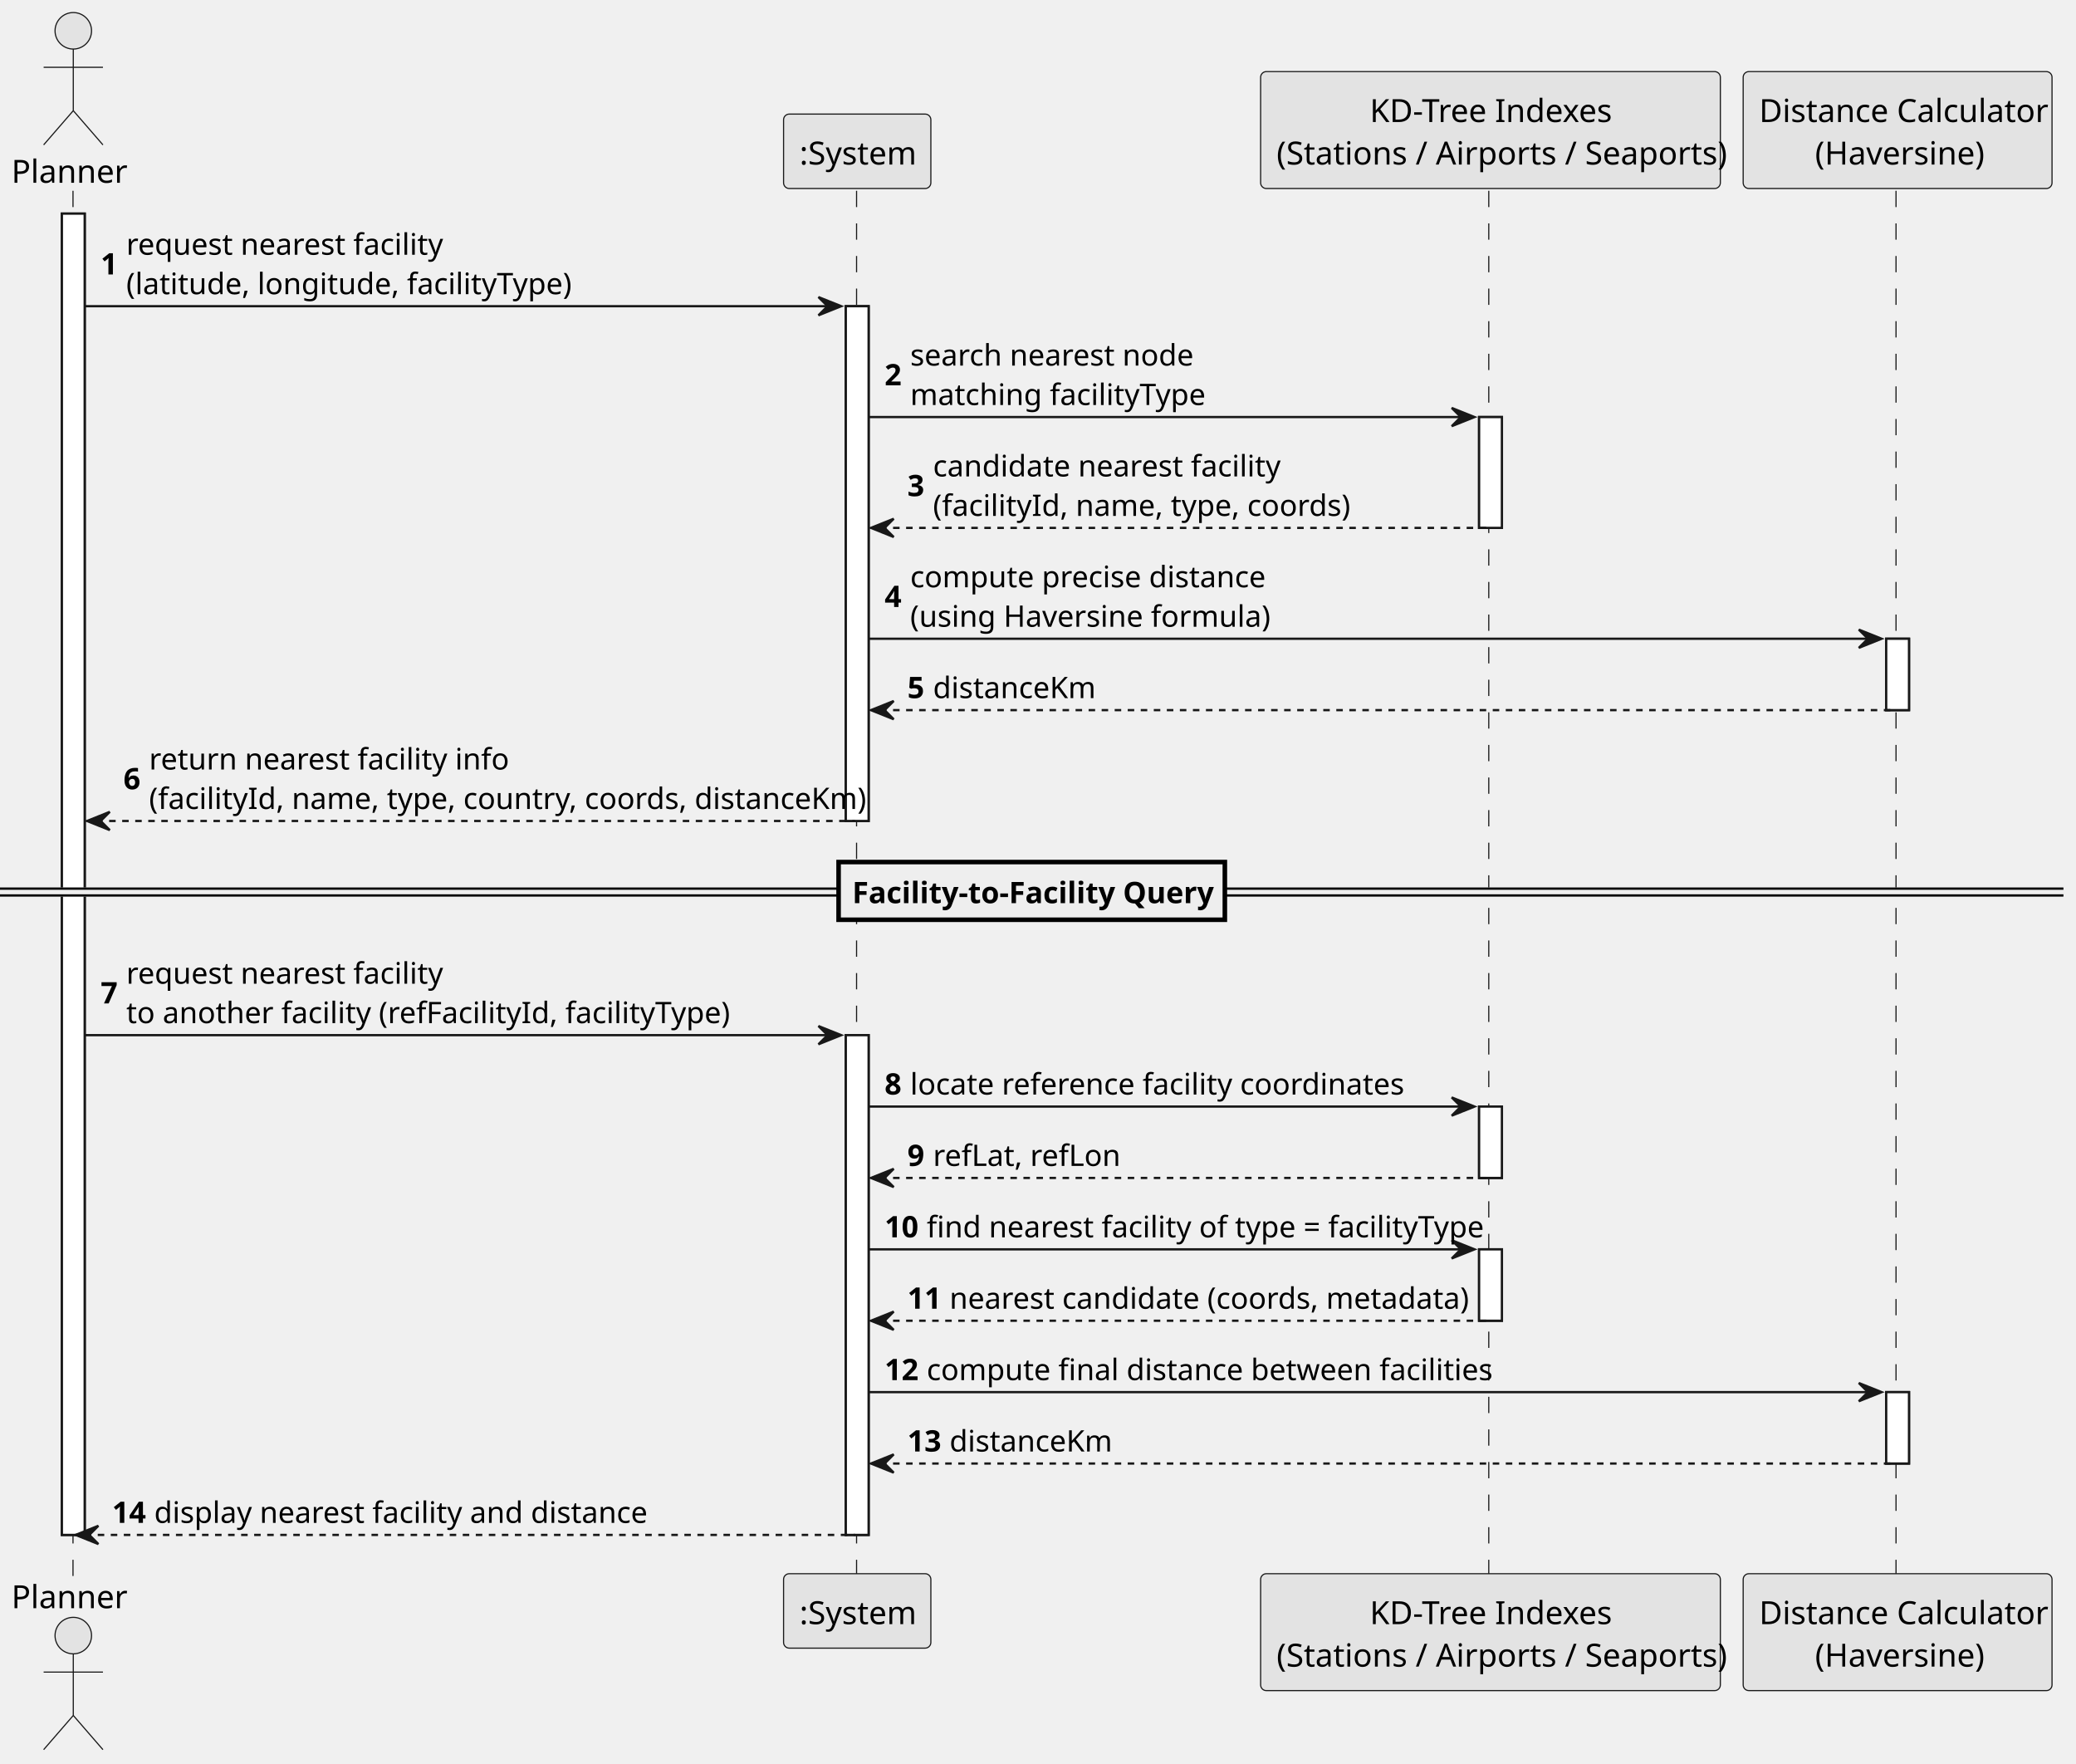
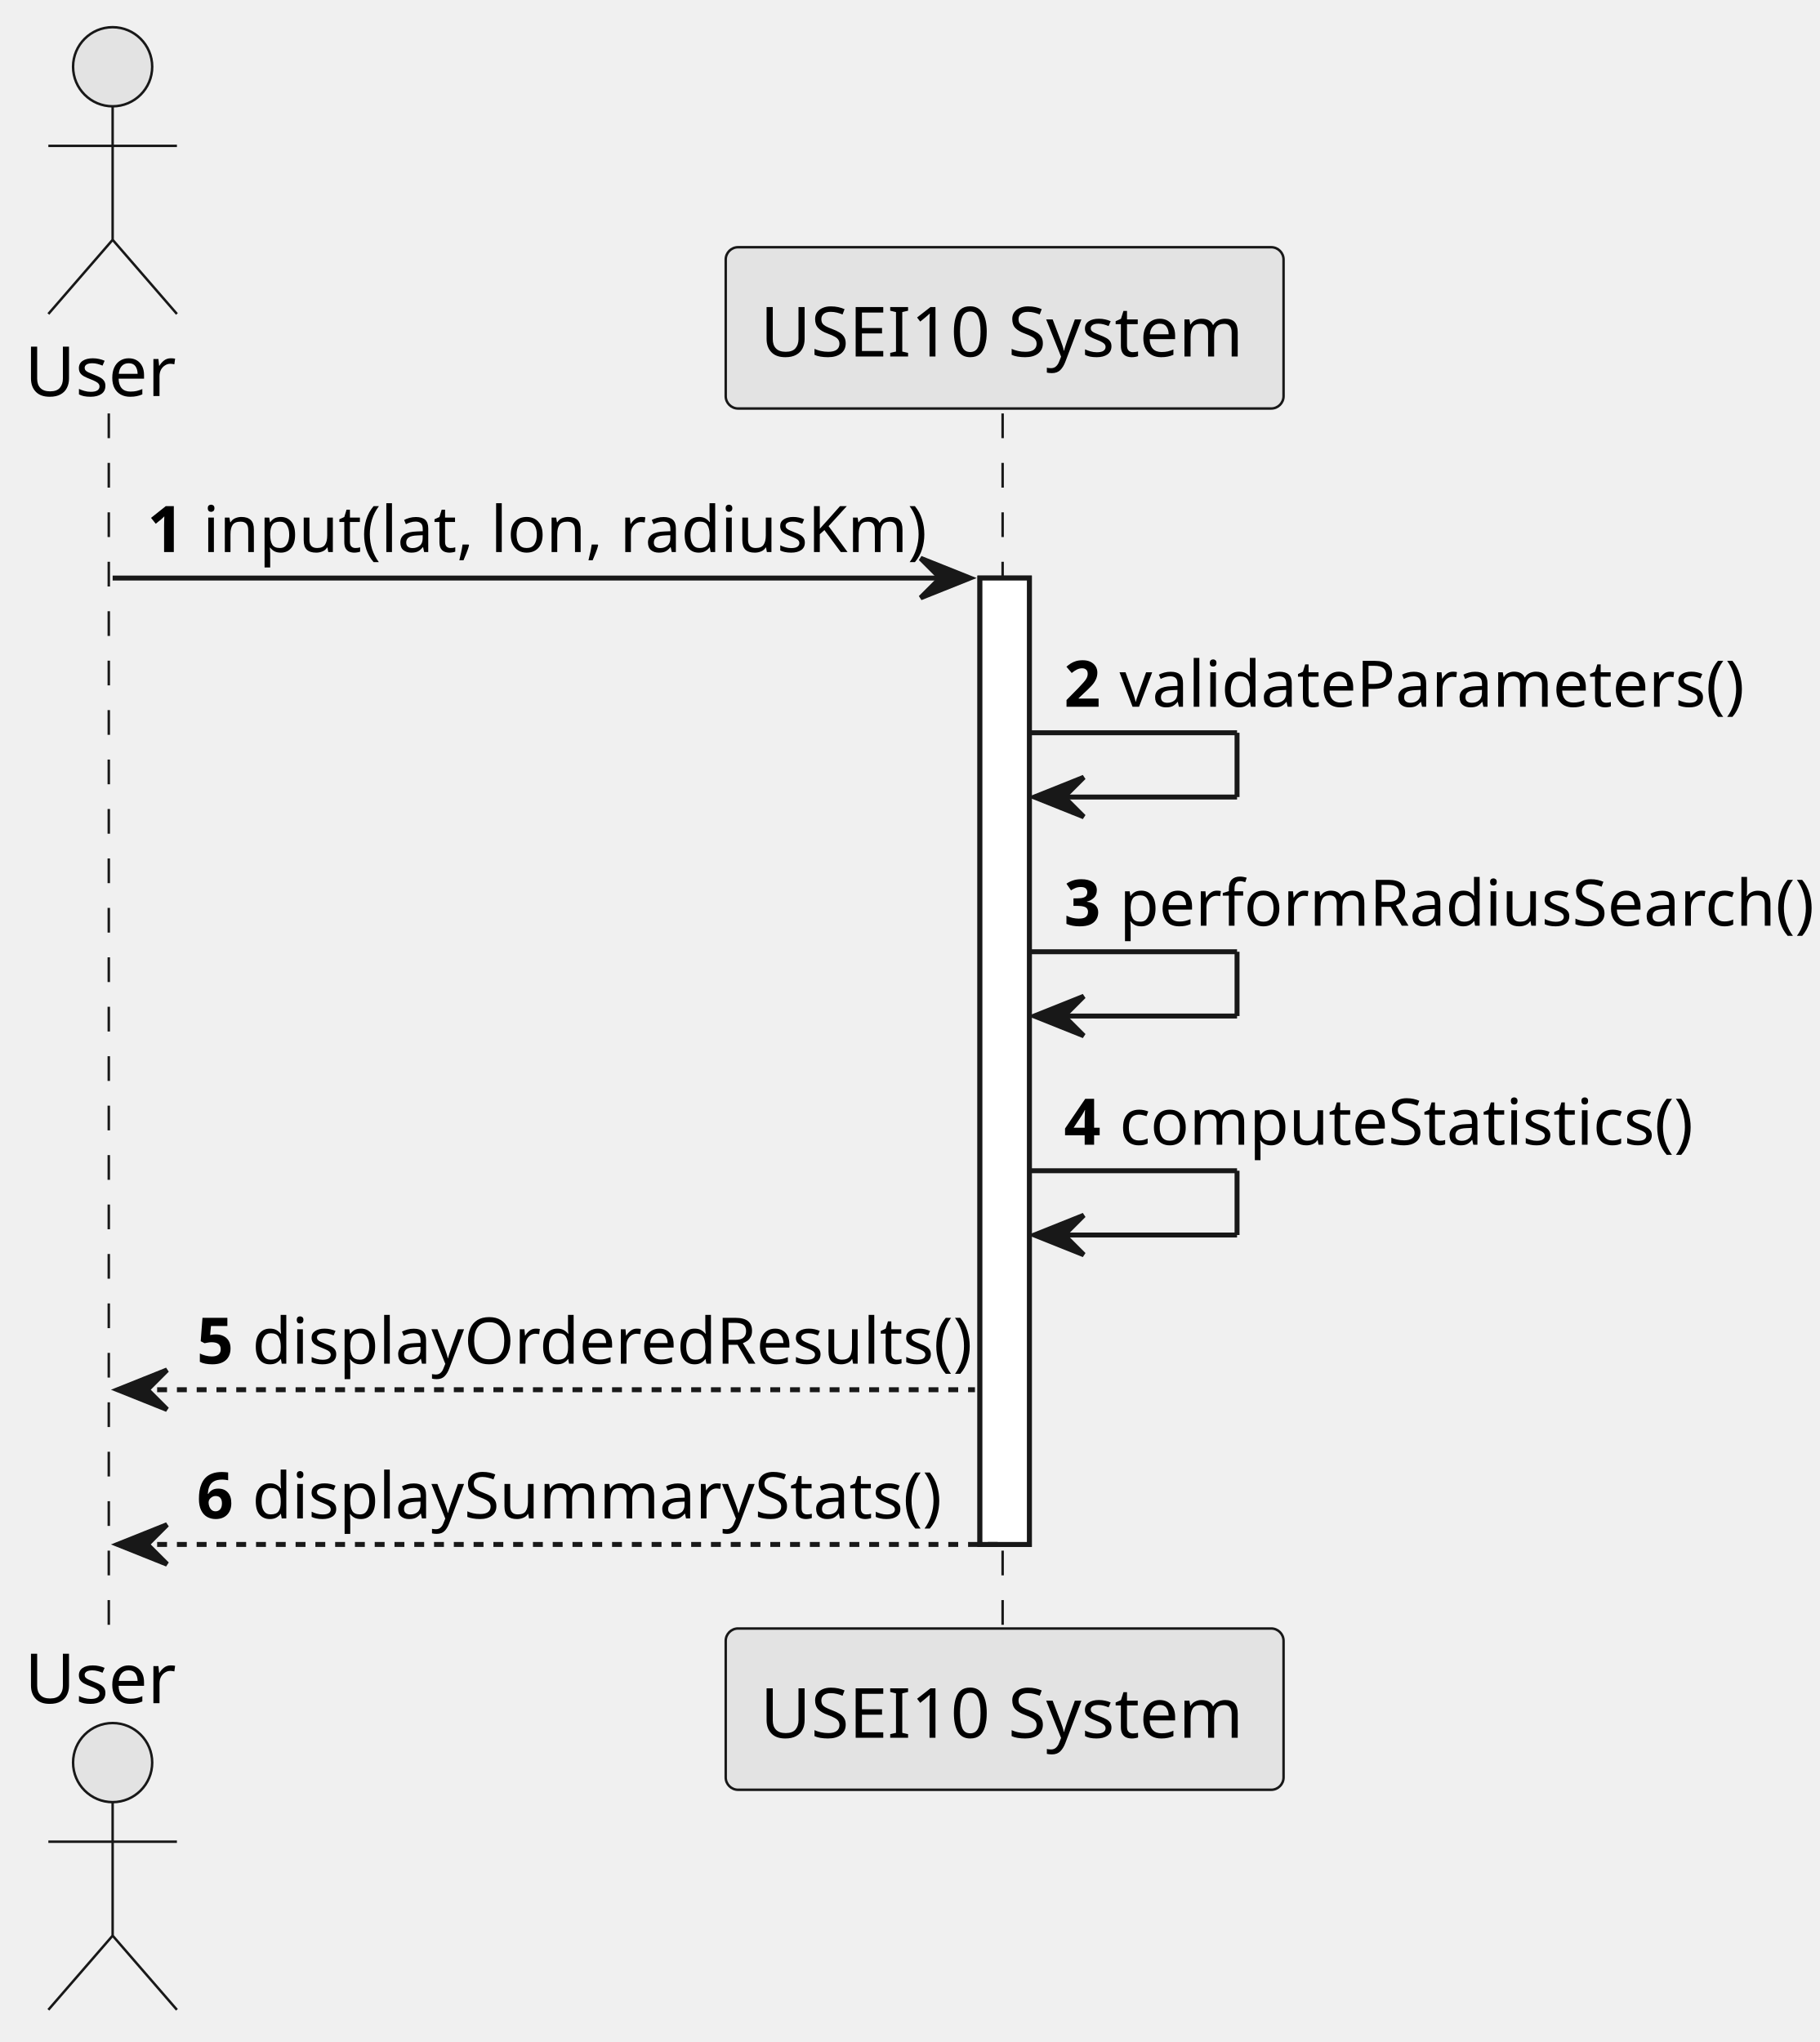
- <svg xmlns="http://www.w3.org/2000/svg" contentStyleType="text/css" height="541.1px" preserveAspectRatio="none" style="width:637px;height:541px;background:#FFFFFF;" version="1.1" viewBox="0 0 637 541" width="637.7px" zoomAndPan="magnify">
+ <svg xmlns="http://www.w3.org/2000/svg" contentStyleType="text/css" height="413px" preserveAspectRatio="none" style="width:368px;height:413px;background:#FFFFFF;" version="1.1" viewBox="0 0 368 413" width="368px" zoomAndPan="magnify">
  <defs />
  <g>
-     <rect fill="#FFFFFF" height="405.378" style="stroke:#181818;stroke-width:0.7;" width="7" x="18.989" y="65.535" />
-     <rect fill="#FFFFFF" height="157.933" style="stroke:#181818;stroke-width:0.7;" width="7" x="259.528" y="93.942" />
-     <rect fill="#FFFFFF" height="153.326" style="stroke:#181818;stroke-width:0.7;" width="7" x="259.528" y="317.587" />
-     <rect fill="#FFFFFF" height="34.007" style="stroke:#181818;stroke-width:0.7;" width="7" x="453.844" y="127.95" />
-     <rect fill="#FFFFFF" height="21.904" style="stroke:#181818;stroke-width:0.7;" width="7" x="453.844" y="339.49" />
-     <rect fill="#FFFFFF" height="21.904" style="stroke:#181818;stroke-width:0.7;" width="7" x="453.844" y="383.298" />
-     <rect fill="#FFFFFF" height="21.904" style="stroke:#181818;stroke-width:0.7;" width="7" x="578.76" y="195.964" />
-     <rect fill="#FFFFFF" height="21.904" style="stroke:#181818;stroke-width:0.7;" width="7" x="578.76" y="427.105" />
-     <line style="stroke:#181818;stroke-width:0.35;stroke-dasharray:5.0,5.0;" x1="22.4" x2="22.4" y1="58.535" y2="483.513" />
-     <line style="stroke:#181818;stroke-width:0.35;stroke-dasharray:5.0,5.0;" x1="262.83" x2="262.83" y1="58.535" y2="483.513" />
-     <line style="stroke:#181818;stroke-width:0.35;stroke-dasharray:5.0,5.0;" x1="456.813" x2="456.813" y1="58.535" y2="483.513" />
-     <line style="stroke:#181818;stroke-width:0.35;stroke-dasharray:5.0,5.0;" x1="581.775" x2="581.775" y1="58.535" y2="483.513" />
-     <text fill="#000000" font-family="sans-serif" font-size="9.8" lengthAdjust="spacing" textLength="33.778" x="3.5" y="56.075">Planner</text>
-     <ellipse cx="22.489" cy="9.45" fill="#E3E3E3" rx="5.6" ry="5.6" style="stroke:#181818;stroke-width:0.35;" />
-     <path d="M22.489,15.05 L22.489,33.95 M13.389,20.65 L31.589,20.65 M22.489,33.95 L13.389,44.45 M22.489,33.95 L31.589,44.45 " fill="none" style="stroke:#181818;stroke-width:0.35;" />
-     <text fill="#000000" font-family="sans-serif" font-size="9.8" lengthAdjust="spacing" textLength="33.778" x="3.5" y="493.388">Planner</text>
-     <ellipse cx="22.489" cy="501.798" fill="#E3E3E3" rx="5.6" ry="5.6" style="stroke:#181818;stroke-width:0.35;" />
-     <path d="M22.489,507.397 L22.489,526.298 M13.389,512.997 L31.589,512.997 M22.489,526.298 L13.389,536.798 M22.489,526.298 L31.589,536.798 " fill="none" style="stroke:#181818;stroke-width:0.35;" />
-     <rect fill="#E3E3E3" height="22.835" rx="1.75" ry="1.75" style="stroke:#181818;stroke-width:0.35;" width="45.196" x="240.43" y="35" />
-     <text fill="#000000" font-family="sans-serif" font-size="9.8" lengthAdjust="spacing" textLength="35.396" x="245.33" y="50.475">:System</text>
-     <rect fill="#E3E3E3" height="22.835" rx="1.75" ry="1.75" style="stroke:#181818;stroke-width:0.35;" width="45.196" x="240.43" y="482.813" />
-     <text fill="#000000" font-family="sans-serif" font-size="9.8" lengthAdjust="spacing" textLength="35.396" x="245.33" y="498.288">:System</text>
-     <rect fill="#E3E3E3" height="35.87" rx="1.75" ry="1.75" style="stroke:#181818;stroke-width:0.35;" width="141.062" x="386.813" y="21.965" />
-     <text fill="#000000" font-family="sans-serif" font-size="9.8" lengthAdjust="spacing" textLength="74.074" x="420.307" y="37.44">KD-Tree Indexes</text>
-     <text fill="#000000" font-family="sans-serif" font-size="9.8" lengthAdjust="spacing" textLength="131.262" x="391.713" y="50.475">(Stations / Airports / Seaports)</text>
-     <rect fill="#E3E3E3" height="35.87" rx="1.75" ry="1.75" style="stroke:#181818;stroke-width:0.35;" width="141.062" x="386.813" y="482.813" />
-     <text fill="#000000" font-family="sans-serif" font-size="9.8" lengthAdjust="spacing" textLength="74.074" x="420.307" y="498.288">KD-Tree Indexes</text>
-     <text fill="#000000" font-family="sans-serif" font-size="9.8" lengthAdjust="spacing" textLength="131.262" x="391.713" y="511.323">(Stations / Airports / Seaports)</text>
-     <rect fill="#E3E3E3" height="35.87" rx="1.75" ry="1.75" style="stroke:#181818;stroke-width:0.35;" width="94.77" x="534.875" y="21.965" />
-     <text fill="#000000" font-family="sans-serif" font-size="9.8" lengthAdjust="spacing" textLength="84.97" x="539.775" y="37.44">Distance Calculator</text>
-     <text fill="#000000" font-family="sans-serif" font-size="9.8" lengthAdjust="spacing" textLength="50.646" x="556.937" y="50.475">(Haversine)</text>
-     <rect fill="#E3E3E3" height="35.87" rx="1.75" ry="1.75" style="stroke:#181818;stroke-width:0.35;" width="94.77" x="534.875" y="482.813" />
-     <text fill="#000000" font-family="sans-serif" font-size="9.8" lengthAdjust="spacing" textLength="84.97" x="539.775" y="498.288">Distance Calculator</text>
-     <text fill="#000000" font-family="sans-serif" font-size="9.8" lengthAdjust="spacing" textLength="50.646" x="556.937" y="511.323">(Haversine)</text>
-     <rect fill="#FFFFFF" height="405.378" style="stroke:#181818;stroke-width:0.7;" width="7" x="18.989" y="65.535" />
-     <rect fill="#FFFFFF" height="157.933" style="stroke:#181818;stroke-width:0.7;" width="7" x="259.528" y="93.942" />
-     <rect fill="#FFFFFF" height="153.326" style="stroke:#181818;stroke-width:0.7;" width="7" x="259.528" y="317.587" />
-     <rect fill="#FFFFFF" height="34.007" style="stroke:#181818;stroke-width:0.7;" width="7" x="453.844" y="127.95" />
-     <rect fill="#FFFFFF" height="21.904" style="stroke:#181818;stroke-width:0.7;" width="7" x="453.844" y="339.49" />
-     <rect fill="#FFFFFF" height="21.904" style="stroke:#181818;stroke-width:0.7;" width="7" x="453.844" y="383.298" />
-     <rect fill="#FFFFFF" height="21.904" style="stroke:#181818;stroke-width:0.7;" width="7" x="578.76" y="195.964" />
-     <rect fill="#FFFFFF" height="21.904" style="stroke:#181818;stroke-width:0.7;" width="7" x="578.76" y="427.105" />
-     <polygon fill="#181818" points="251.128,91.142,258.128,93.942,251.128,96.742,253.928,93.942" style="stroke:#181818;stroke-width:0.7;" />
-     <line style="stroke:#181818;stroke-width:0.7;" x1="25.989" x2="255.328" y1="93.942" y2="93.942" />
-     <text fill="#000000" font-family="sans-serif" font-size="9.1" font-weight="bold" lengthAdjust="spacing" textLength="5.061" x="30.889" y="84.206">1</text>
-     <text fill="#000000" font-family="sans-serif" font-size="9.1" lengthAdjust="spacing" textLength="91.044" x="38.75" y="78.155">request nearest facility</text>
-     <text fill="#000000" font-family="sans-serif" font-size="9.1" lengthAdjust="spacing" textLength="127.969" x="38.75" y="90.258">(latitude, longitude, facilityType)</text>
-     <polygon fill="#181818" points="445.444,125.15,452.444,127.95,445.444,130.75,448.244,127.95" style="stroke:#181818;stroke-width:0.7;" />
-     <line style="stroke:#181818;stroke-width:0.7;" x1="266.528" x2="449.644" y1="127.95" y2="127.95" />
-     <text fill="#000000" font-family="sans-serif" font-size="9.1" font-weight="bold" lengthAdjust="spacing" textLength="5.061" x="271.428" y="118.214">2</text>
-     <text fill="#000000" font-family="sans-serif" font-size="9.1" lengthAdjust="spacing" textLength="82.966" x="279.289" y="112.162">search nearest node</text>
-     <text fill="#000000" font-family="sans-serif" font-size="9.1" lengthAdjust="spacing" textLength="84.966" x="279.289" y="124.266">matching facilityType</text>
-     <polygon fill="#181818" points="274.228,159.157,267.228,161.957,274.228,164.757,271.428,161.957" style="stroke:#181818;stroke-width:0.7;" />
-     <line style="stroke:#181818;stroke-width:0.7;stroke-dasharray:2.0,2.0;" x1="270.028" x2="456.644" y1="161.957" y2="161.957" />
-     <text fill="#000000" font-family="sans-serif" font-size="9.1" font-weight="bold" lengthAdjust="spacing" textLength="5.061" x="278.428" y="152.221">3</text>
-     <text fill="#000000" font-family="sans-serif" font-size="9.1" lengthAdjust="spacing" textLength="100.158" x="286.289" y="146.169">candidate nearest facility</text>
-     <text fill="#000000" font-family="sans-serif" font-size="9.1" lengthAdjust="spacing" textLength="121.379" x="286.289" y="158.273">(facilityId, name, type, coords)</text>
-     <polygon fill="#181818" points="570.36,193.165,577.36,195.964,570.36,198.764,573.16,195.964" style="stroke:#181818;stroke-width:0.7;" />
-     <line style="stroke:#181818;stroke-width:0.7;" x1="266.528" x2="574.56" y1="195.964" y2="195.964" />
-     <text fill="#000000" font-family="sans-serif" font-size="9.1" font-weight="bold" lengthAdjust="spacing" textLength="5.061" x="271.428" y="186.229">4</text>
-     <text fill="#000000" font-family="sans-serif" font-size="9.1" lengthAdjust="spacing" textLength="103.188" x="279.289" y="180.177">compute precise distance</text>
-     <text fill="#000000" font-family="sans-serif" font-size="9.1" lengthAdjust="spacing" textLength="104.183" x="279.289" y="192.281">(using Haversine formula)</text>
-     <polygon fill="#181818" points="274.228,215.068,267.228,217.868,274.228,220.668,271.428,217.868" style="stroke:#181818;stroke-width:0.7;" />
-     <line style="stroke:#181818;stroke-width:0.7;stroke-dasharray:2.0,2.0;" x1="270.028" x2="581.56" y1="217.868" y2="217.868" />
-     <text fill="#000000" font-family="sans-serif" font-size="9.1" font-weight="bold" lengthAdjust="spacing" textLength="5.061" x="278.428" y="214.184">5</text>
-     <text fill="#000000" font-family="sans-serif" font-size="9.1" lengthAdjust="spacing" textLength="47.544" x="286.289" y="214.184">distanceKm</text>
-     <polygon fill="#181818" points="33.689,249.076,26.689,251.876,33.689,254.676,30.889,251.876" style="stroke:#181818;stroke-width:0.7;" />
-     <line style="stroke:#181818;stroke-width:0.7;stroke-dasharray:2.0,2.0;" x1="29.489" x2="262.328" y1="251.876" y2="251.876" />
-     <text fill="#000000" font-family="sans-serif" font-size="9.1" font-weight="bold" lengthAdjust="spacing" textLength="5.061" x="37.889" y="242.14">6</text>
-     <text fill="#000000" font-family="sans-serif" font-size="9.1" lengthAdjust="spacing" textLength="101.664" x="45.75" y="236.088">return nearest facility info</text>
-     <text fill="#000000" font-family="sans-serif" font-size="9.1" lengthAdjust="spacing" textLength="208.878" x="45.75" y="248.192">(facilityId, name, type, country, coords, distanceKm)</text>
-     <rect fill="#EEEEEE" height="2.1" style="stroke:#EEEEEE;stroke-width:0.7;" width="633.145" x="0" y="272.627" />
-     <line style="stroke:#000000;stroke-width:0.7;" x1="0" x2="633.145" y1="272.627" y2="272.627" />
-     <line style="stroke:#000000;stroke-width:0.7;" x1="0" x2="633.145" y1="274.727" y2="274.727" />
-     <rect fill="#EEEEEE" height="17.704" style="stroke:#000000;stroke-width:1.4;" width="118.52" x="257.312" y="264.476" />
-     <text fill="#000000" font-family="sans-serif" font-size="9.1" font-weight="bold" lengthAdjust="spacing" textLength="106.192" x="261.512" y="277.095">Facility-to-Facility Query</text>
-     <polygon fill="#181818" points="251.128,314.787,258.128,317.587,251.128,320.387,253.928,317.587" style="stroke:#181818;stroke-width:0.7;" />
-     <line style="stroke:#181818;stroke-width:0.7;" x1="25.989" x2="255.328" y1="317.587" y2="317.587" />
-     <text fill="#000000" font-family="sans-serif" font-size="9.1" font-weight="bold" lengthAdjust="spacing" textLength="5.061" x="30.889" y="307.851">7</text>
-     <text fill="#000000" font-family="sans-serif" font-size="9.1" lengthAdjust="spacing" textLength="91.044" x="38.75" y="301.799">request nearest facility</text>
-     <text fill="#000000" font-family="sans-serif" font-size="9.1" lengthAdjust="spacing" textLength="174.473" x="38.75" y="313.903">to another facility (refFacilityId, facilityType)</text>
-     <polygon fill="#181818" points="445.444,336.69,452.444,339.49,445.444,342.29,448.244,339.49" style="stroke:#181818;stroke-width:0.7;" />
-     <line style="stroke:#181818;stroke-width:0.7;" x1="266.528" x2="449.644" y1="339.49" y2="339.49" />
-     <text fill="#000000" font-family="sans-serif" font-size="9.1" font-weight="bold" lengthAdjust="spacing" textLength="5.061" x="271.428" y="335.807">8</text>
-     <text fill="#000000" font-family="sans-serif" font-size="9.1" lengthAdjust="spacing" textLength="142.641" x="279.289" y="335.807">locate reference facility coordinates</text>
-     <polygon fill="#181818" points="274.228,358.594,267.228,361.394,274.228,364.194,271.428,361.394" style="stroke:#181818;stroke-width:0.7;" />
-     <line style="stroke:#181818;stroke-width:0.7;stroke-dasharray:2.0,2.0;" x1="270.028" x2="456.644" y1="361.394" y2="361.394" />
-     <text fill="#000000" font-family="sans-serif" font-size="9.1" font-weight="bold" lengthAdjust="spacing" textLength="5.061" x="278.428" y="357.71">9</text>
-     <text fill="#000000" font-family="sans-serif" font-size="9.1" lengthAdjust="spacing" textLength="54.129" x="286.289" y="357.71">refLat, refLon</text>
-     <polygon fill="#181818" points="445.444,380.498,452.444,383.298,445.444,386.098,448.244,383.298" style="stroke:#181818;stroke-width:0.7;" />
-     <line style="stroke:#181818;stroke-width:0.7;" x1="266.528" x2="449.644" y1="383.298" y2="383.298" />
-     <text fill="#000000" font-family="sans-serif" font-size="9.1" font-weight="bold" lengthAdjust="spacing" textLength="10.122" x="271.428" y="379.614">10</text>
-     <text fill="#000000" font-family="sans-serif" font-size="9.1" lengthAdjust="spacing" textLength="161.094" x="284.35" y="379.614">find nearest facility of type = facilityType</text>
-     <polygon fill="#181818" points="274.228,402.402,267.228,405.202,274.228,408.002,271.428,405.202" style="stroke:#181818;stroke-width:0.7;" />
-     <line style="stroke:#181818;stroke-width:0.7;stroke-dasharray:2.0,2.0;" x1="270.028" x2="456.644" y1="405.202" y2="405.202" />
-     <text fill="#000000" font-family="sans-serif" font-size="9.1" font-weight="bold" lengthAdjust="spacing" textLength="10.122" x="278.428" y="401.518">11</text>
-     <text fill="#000000" font-family="sans-serif" font-size="9.1" lengthAdjust="spacing" textLength="151.248" x="291.35" y="401.518">nearest candidate (coords, metadata)</text>
-     <polygon fill="#181818" points="570.36,424.305,577.36,427.105,570.36,429.905,573.16,427.105" style="stroke:#181818;stroke-width:0.7;" />
-     <line style="stroke:#181818;stroke-width:0.7;" x1="266.528" x2="574.56" y1="427.105" y2="427.105" />
-     <text fill="#000000" font-family="sans-serif" font-size="9.1" font-weight="bold" lengthAdjust="spacing" textLength="10.122" x="271.428" y="423.421">12</text>
-     <text fill="#000000" font-family="sans-serif" font-size="9.1" lengthAdjust="spacing" textLength="162.374" x="284.35" y="423.421">compute final distance between facilities</text>
-     <polygon fill="#181818" points="274.228,446.209,267.228,449.009,274.228,451.809,271.428,449.009" style="stroke:#181818;stroke-width:0.7;" />
-     <line style="stroke:#181818;stroke-width:0.7;stroke-dasharray:2.0,2.0;" x1="270.028" x2="581.56" y1="449.009" y2="449.009" />
-     <text fill="#000000" font-family="sans-serif" font-size="9.1" font-weight="bold" lengthAdjust="spacing" textLength="10.122" x="278.428" y="445.325">13</text>
-     <text fill="#000000" font-family="sans-serif" font-size="9.1" lengthAdjust="spacing" textLength="47.544" x="291.35" y="445.325">distanceKm</text>
-     <polygon fill="#181818" points="30.189,468.113,23.189,470.913,30.189,473.713,27.389,470.913" style="stroke:#181818;stroke-width:0.7;" />
-     <line style="stroke:#181818;stroke-width:0.7;stroke-dasharray:2.0,2.0;" x1="25.989" x2="262.328" y1="470.913" y2="470.913" />
-     <text fill="#000000" font-family="sans-serif" font-size="9.1" font-weight="bold" lengthAdjust="spacing" textLength="10.122" x="34.389" y="467.229">14</text>
-     <text fill="#000000" font-family="sans-serif" font-size="9.1" lengthAdjust="spacing" textLength="143.152" x="47.311" y="467.229">display nearest facility and distance</text>
+     <rect fill="#FFFFFF" height="195.455" style="stroke:#181818;stroke-width:1.0;" width="10" x="198.172" y="116.912" />
+     <line style="stroke:#181818;stroke-width:0.5;stroke-dasharray:5.0,5.0;" x1="22" x2="22" y1="83.621" y2="330.367" />
+     <line style="stroke:#181818;stroke-width:0.5;stroke-dasharray:5.0,5.0;" x1="202.765" x2="202.765" y1="83.621" y2="330.367" />
+     <text fill="#000000" font-family="sans-serif" font-size="14" lengthAdjust="spacing" textLength="29.559" x="5" y="80.107">User</text>
+     <ellipse cx="22.779" cy="13.5" fill="#E3E3E3" rx="8" ry="8" style="stroke:#181818;stroke-width:0.5;" />
+     <path d="M22.779,21.5 L22.779,48.5 M9.779,29.5 L35.779,29.5 M22.779,48.5 L9.779,63.5 M22.779,48.5 L35.779,63.5 " fill="none" style="stroke:#181818;stroke-width:0.5;" />
+     <text fill="#000000" font-family="sans-serif" font-size="14" lengthAdjust="spacing" textLength="29.559" x="5" y="344.475">User</text>
+     <ellipse cx="22.779" cy="356.488" fill="#E3E3E3" rx="8" ry="8" style="stroke:#181818;stroke-width:0.5;" />
+     <path d="M22.779,364.488 L22.779,391.488 M9.779,372.488 L35.779,372.488 M22.779,391.488 L9.779,406.488 M22.779,391.488 L35.779,406.488 " fill="none" style="stroke:#181818;stroke-width:0.5;" />
+     <rect fill="#E3E3E3" height="32.621" rx="2.5" ry="2.5" style="stroke:#181818;stroke-width:0.5;" width="112.814" x="146.765" y="50" />
+     <text fill="#000000" font-family="sans-serif" font-size="14" lengthAdjust="spacing" textLength="98.814" x="153.765" y="72.107">USEI10 System</text>
+     <rect fill="#E3E3E3" height="32.621" rx="2.5" ry="2.5" style="stroke:#181818;stroke-width:0.5;" width="112.814" x="146.765" y="329.367" />
+     <text fill="#000000" font-family="sans-serif" font-size="14" lengthAdjust="spacing" textLength="98.814" x="153.765" y="351.475">USEI10 System</text>
+     <rect fill="#FFFFFF" height="195.455" style="stroke:#181818;stroke-width:1.0;" width="10" x="198.172" y="116.912" />
+     <polygon fill="#181818" points="186.172,112.912,196.172,116.912,186.172,120.912,190.172,116.912" style="stroke:#181818;stroke-width:1.0;" />
+     <line style="stroke:#181818;stroke-width:1.0;" x1="22.779" x2="192.172" y1="116.912" y2="116.912" />
+     <text fill="#000000" font-family="sans-serif" font-size="13" font-weight="bold" lengthAdjust="spacing" textLength="7.23" x="29.779" y="111.649">1</text>
+     <text fill="#000000" font-family="sans-serif" font-size="13" lengthAdjust="spacing" textLength="137.281" x="41.009" y="111.649">input(lat, lon, radiusKm)</text>
+     <line style="stroke:#181818;stroke-width:1.0;" x1="208.172" x2="250.172" y1="148.203" y2="148.203" />
+     <line style="stroke:#181818;stroke-width:1.0;" x1="250.172" x2="250.172" y1="148.203" y2="161.203" />
+     <line style="stroke:#181818;stroke-width:1.0;" x1="209.172" x2="250.172" y1="161.203" y2="161.203" />
+     <polygon fill="#181818" points="219.172,157.203,209.172,161.203,219.172,165.203,215.172,161.203" style="stroke:#181818;stroke-width:1.0;" />
+     <text fill="#000000" font-family="sans-serif" font-size="13" font-weight="bold" lengthAdjust="spacing" textLength="7.23" x="215.172" y="142.94">2</text>
+     <text fill="#000000" font-family="sans-serif" font-size="13" lengthAdjust="spacing" textLength="120.656" x="226.402" y="142.94">validateParameters()</text>
+     <line style="stroke:#181818;stroke-width:1.0;" x1="208.172" x2="250.172" y1="192.494" y2="192.494" />
+     <line style="stroke:#181818;stroke-width:1.0;" x1="250.172" x2="250.172" y1="192.494" y2="205.494" />
+     <line style="stroke:#181818;stroke-width:1.0;" x1="209.172" x2="250.172" y1="205.494" y2="205.494" />
+     <polygon fill="#181818" points="219.172,201.494,209.172,205.494,219.172,209.494,215.172,205.494" style="stroke:#181818;stroke-width:1.0;" />
+     <text fill="#000000" font-family="sans-serif" font-size="13" font-weight="bold" lengthAdjust="spacing" textLength="7.23" x="215.172" y="187.231">3</text>
+     <text fill="#000000" font-family="sans-serif" font-size="13" lengthAdjust="spacing" textLength="135.103" x="226.402" y="187.231">performRadiusSearch()</text>
+     <line style="stroke:#181818;stroke-width:1.0;" x1="208.172" x2="250.172" y1="236.785" y2="236.785" />
+     <line style="stroke:#181818;stroke-width:1.0;" x1="250.172" x2="250.172" y1="236.785" y2="249.785" />
+     <line style="stroke:#181818;stroke-width:1.0;" x1="209.172" x2="250.172" y1="249.785" y2="249.785" />
+     <polygon fill="#181818" points="219.172,245.785,209.172,249.785,219.172,253.785,215.172,249.785" style="stroke:#181818;stroke-width:1.0;" />
+     <text fill="#000000" font-family="sans-serif" font-size="13" font-weight="bold" lengthAdjust="spacing" textLength="7.23" x="215.172" y="231.523">4</text>
+     <text fill="#000000" font-family="sans-serif" font-size="13" lengthAdjust="spacing" textLength="110.532" x="226.402" y="231.523">computeStatistics()</text>
+     <polygon fill="#181818" points="33.779,277.076,23.779,281.076,33.779,285.076,29.779,281.076" style="stroke:#181818;stroke-width:1.0;" />
+     <line style="stroke:#181818;stroke-width:1.0;stroke-dasharray:2.0,2.0;" x1="27.779" x2="197.172" y1="281.076" y2="281.076" />
+     <text fill="#000000" font-family="sans-serif" font-size="13" font-weight="bold" lengthAdjust="spacing" textLength="7.23" x="39.779" y="275.813">5</text>
+     <text fill="#000000" font-family="sans-serif" font-size="13" lengthAdjust="spacing" textLength="140.163" x="51.009" y="275.813">displayOrderedResults()</text>
+     <polygon fill="#181818" points="33.779,308.367,23.779,312.367,33.779,316.367,29.779,312.367" style="stroke:#181818;stroke-width:1.0;" />
+     <line style="stroke:#181818;stroke-width:1.0;stroke-dasharray:2.0,2.0;" x1="27.779" x2="202.172" y1="312.367" y2="312.367" />
+     <text fill="#000000" font-family="sans-serif" font-size="13" font-weight="bold" lengthAdjust="spacing" textLength="7.23" x="39.779" y="307.104">6</text>
+     <text fill="#000000" font-family="sans-serif" font-size="13" lengthAdjust="spacing" textLength="134.367" x="51.009" y="307.104">displaySummaryStats()</text>
  </g>
</svg>
